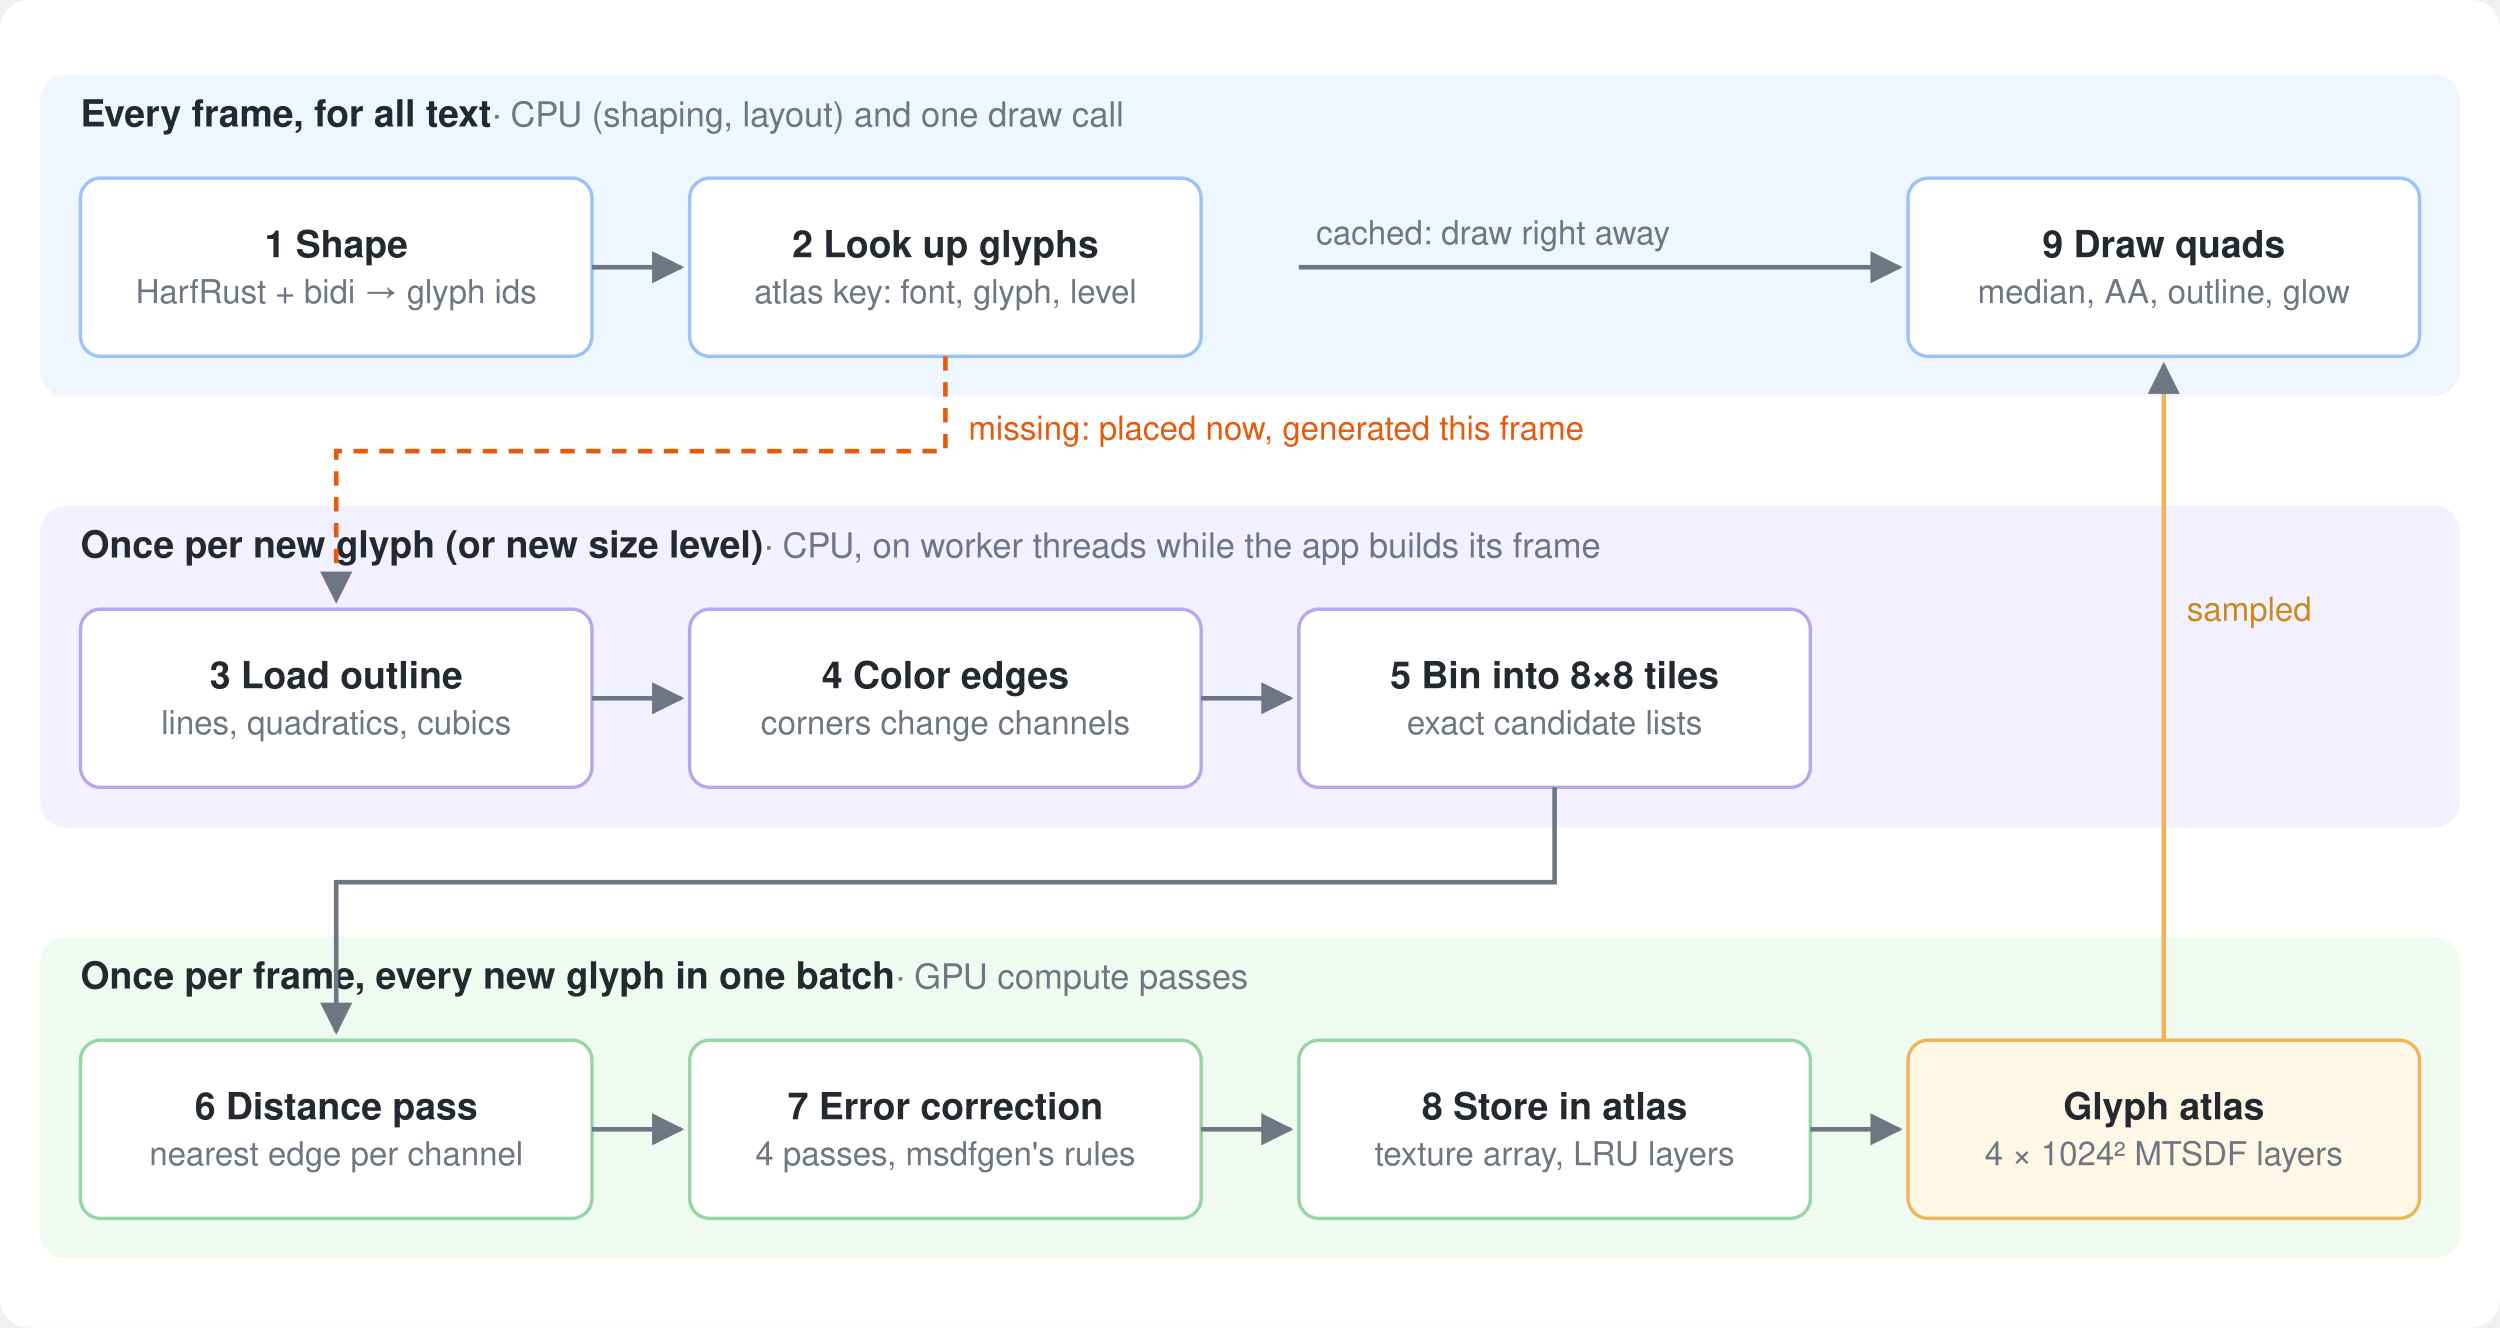
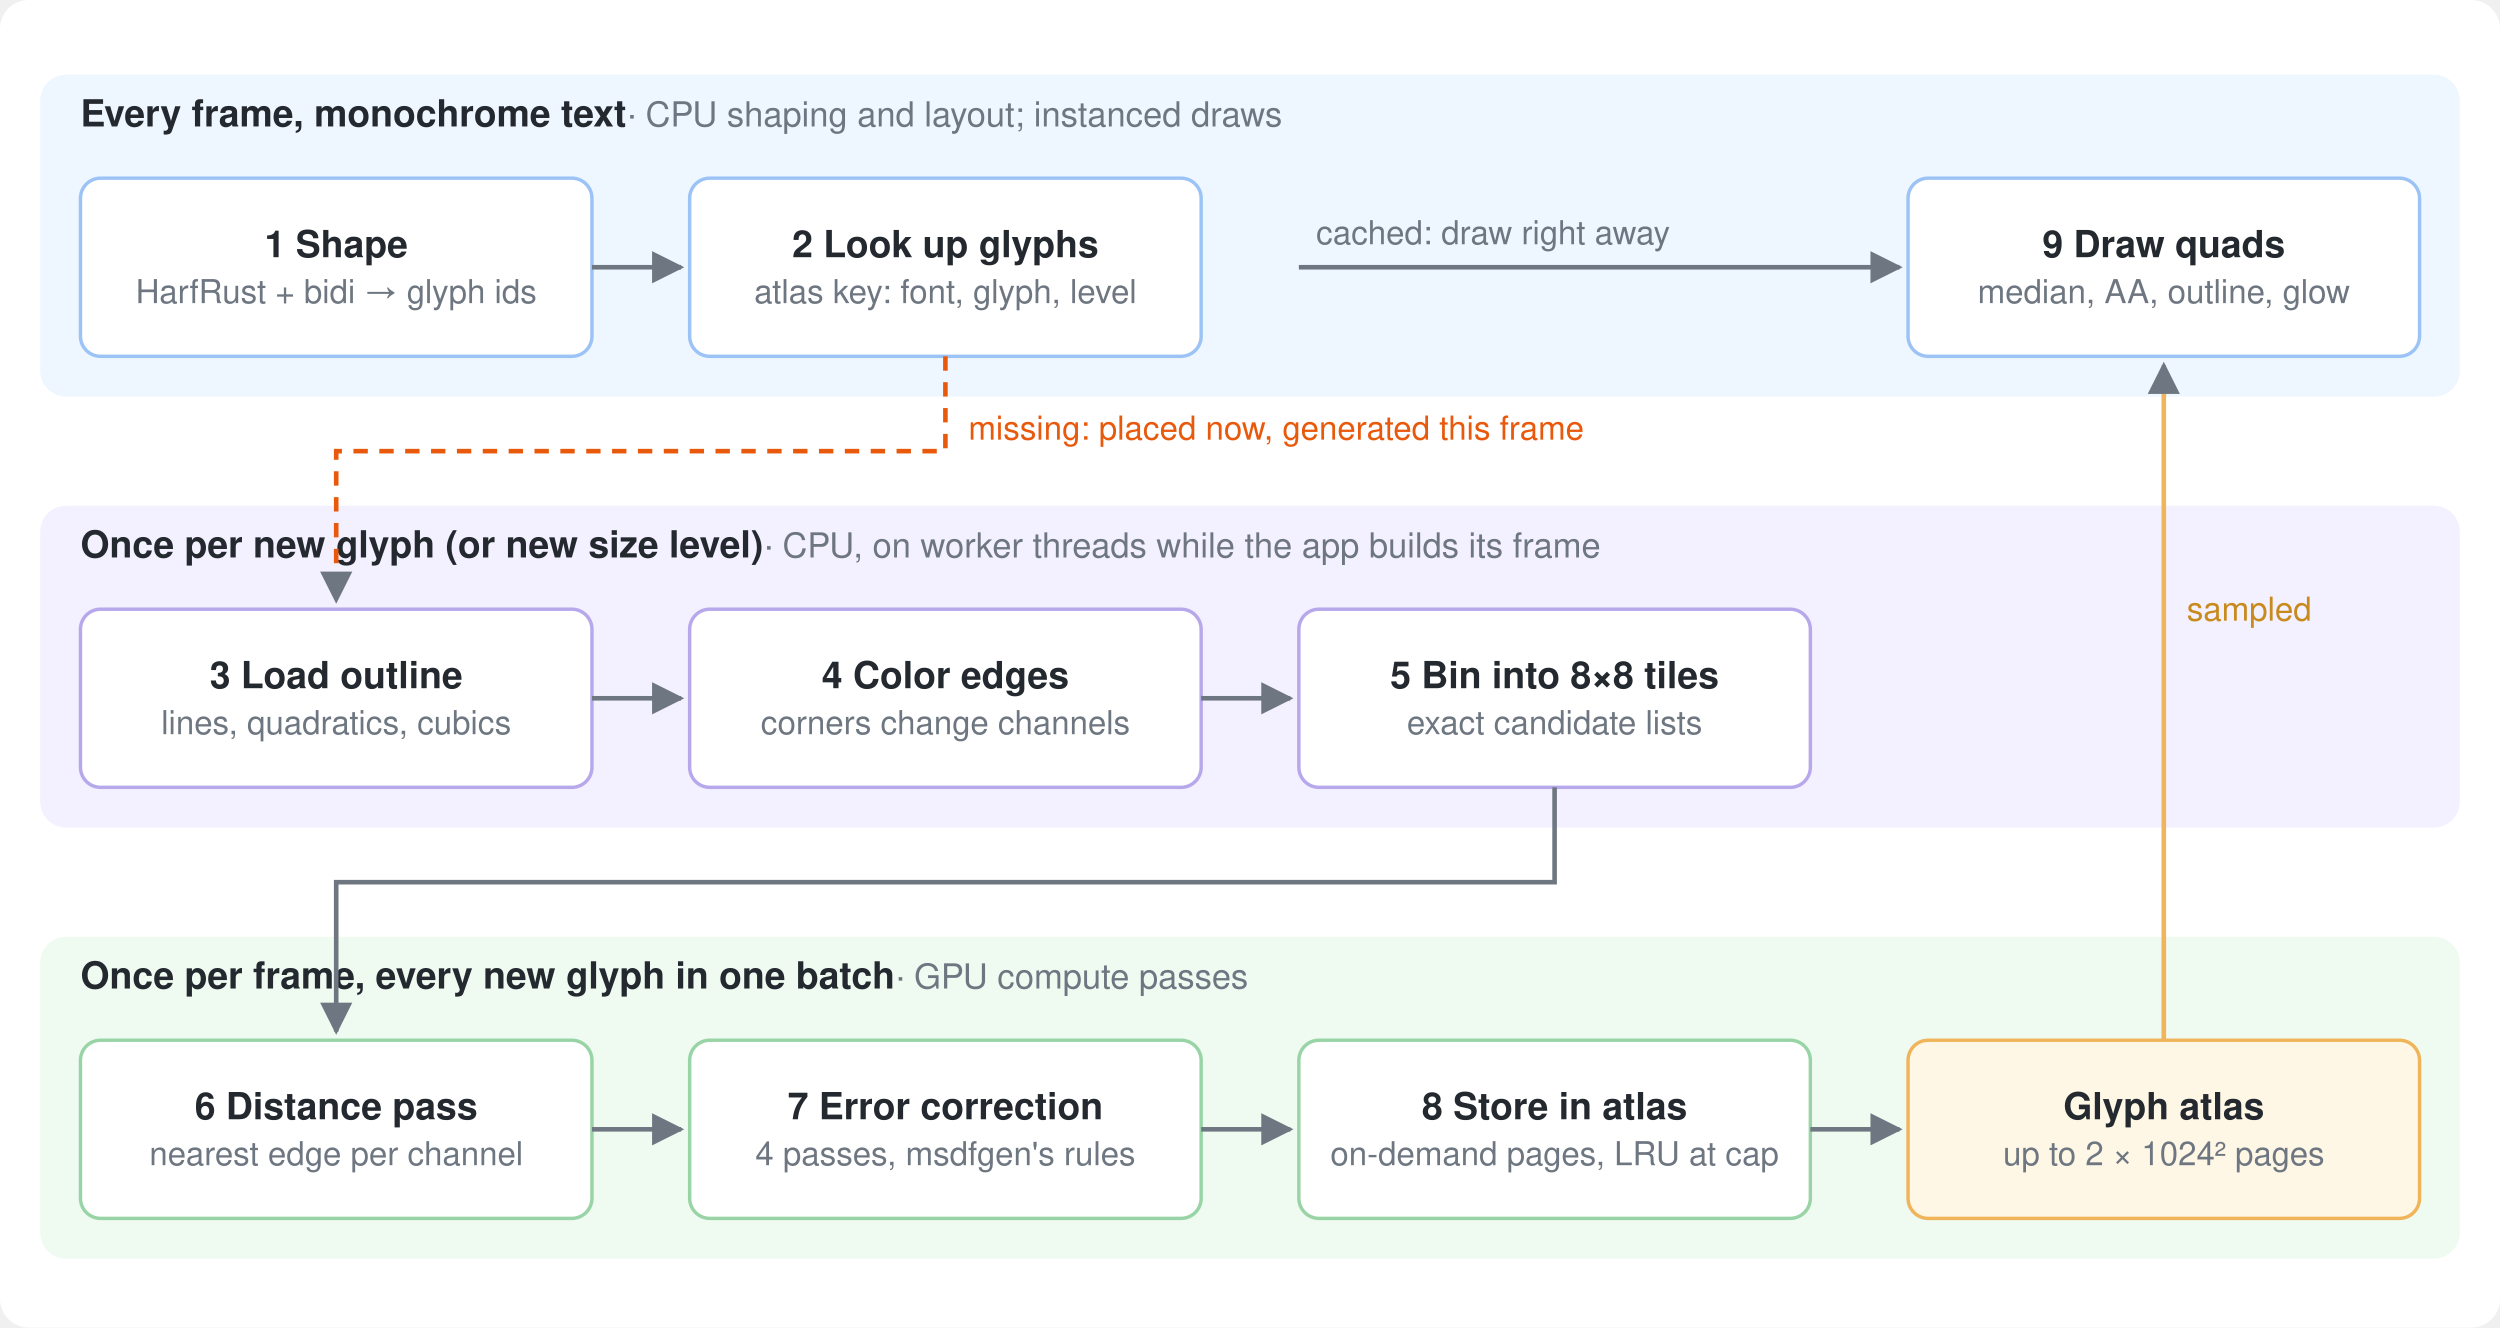
<svg xmlns="http://www.w3.org/2000/svg" viewBox="0 0 870 462" width="870" height="462" font-family="-apple-system, 'Segoe UI', Helvetica, Arial, sans-serif">
  <rect width="870" height="462" rx="10" fill="#ffffff" />
  <defs>
    <marker id="arrow" viewBox="0 0 10 10" refX="9" refY="5" markerWidth="7" markerHeight="7" orient="auto-start-reverse">
      <path d="M0,0L10,5L0,10z" fill="#6e7781" />
    </marker>
  </defs>
  <rect x="14.0" y="26.0" width="842.0" height="112" rx="9" fill="#eef6ff" />
-   <text x="28" y="44.0" font-size="13" fill="#24292f" font-weight="600">Every frame, for all text<tspan fill="#6e7781" font-size="12" font-weight="400"> · CPU (shaping, layout) and one draw call</tspan>
+   <text x="28" y="44.0" font-size="13" fill="#24292f" font-weight="600">Every frame, monochrome text<tspan fill="#6e7781" font-size="12" font-weight="400"> · CPU shaping and layout; instanced draws</tspan>
  </text>
  <rect x="14.0" y="176.0" width="842.0" height="112" rx="9" fill="#f3f0ff" />
  <text x="28" y="194.0" font-size="13" fill="#24292f" font-weight="600">Once per new glyph (or new size level)<tspan fill="#6e7781" font-size="12" font-weight="400"> · CPU, on worker threads while the app builds its frame</tspan>
  </text>
  <rect x="14.0" y="326.0" width="842.0" height="112" rx="9" fill="#effaf1" />
  <text x="28" y="344.0" font-size="13" fill="#24292f" font-weight="600">Once per frame, every new glyph in one batch<tspan fill="#6e7781" font-size="12" font-weight="400"> · GPU compute passes</tspan>
  </text>
  <rect x="28.0" y="62.0" width="178.0" height="62.0" rx="7" fill="#ffffff" stroke="#9cc3f5" stroke-width="1.2" />
  <text x="117.0" y="89.5" font-size="13" fill="#24292f" text-anchor="middle" font-weight="600">1  Shape</text>
  <text x="117.0" y="105.5" font-size="11.5" fill="#6e7781" text-anchor="middle" font-weight="400">HarfRust + bidi → glyph ids</text>
  <rect x="240.0" y="62.0" width="178.0" height="62.0" rx="7" fill="#ffffff" stroke="#9cc3f5" stroke-width="1.2" />
  <text x="329.0" y="89.5" font-size="13" fill="#24292f" text-anchor="middle" font-weight="600">2  Look up glyphs</text>
  <text x="329.0" y="105.5" font-size="11.5" fill="#6e7781" text-anchor="middle" font-weight="400">atlas key: font, glyph, level</text>
  <rect x="664.0" y="62.0" width="178.0" height="62.0" rx="7" fill="#ffffff" stroke="#9cc3f5" stroke-width="1.2" />
  <text x="753.0" y="89.5" font-size="13" fill="#24292f" text-anchor="middle" font-weight="600">9  Draw quads</text>
  <text x="753.0" y="105.5" font-size="11.5" fill="#6e7781" text-anchor="middle" font-weight="400">median, AA, outline, glow</text>
  <rect x="28.0" y="212.0" width="178.0" height="62.0" rx="7" fill="#ffffff" stroke="#b7a8ec" stroke-width="1.2" />
  <text x="117.0" y="239.5" font-size="13" fill="#24292f" text-anchor="middle" font-weight="600">3  Load outline</text>
  <text x="117.0" y="255.5" font-size="11.5" fill="#6e7781" text-anchor="middle" font-weight="400">lines, quadratics, cubics</text>
  <rect x="240.0" y="212.0" width="178.0" height="62.0" rx="7" fill="#ffffff" stroke="#b7a8ec" stroke-width="1.2" />
  <text x="329.0" y="239.5" font-size="13" fill="#24292f" text-anchor="middle" font-weight="600">4  Color edges</text>
  <text x="329.0" y="255.5" font-size="11.5" fill="#6e7781" text-anchor="middle" font-weight="400">corners change channels</text>
  <rect x="452.0" y="212.0" width="178.0" height="62.0" rx="7" fill="#ffffff" stroke="#b7a8ec" stroke-width="1.2" />
  <text x="541.0" y="239.5" font-size="13" fill="#24292f" text-anchor="middle" font-weight="600">5  Bin into 8×8 tiles</text>
  <text x="541.0" y="255.5" font-size="11.5" fill="#6e7781" text-anchor="middle" font-weight="400">exact candidate lists</text>
  <rect x="28.0" y="362.0" width="178.0" height="62.0" rx="7" fill="#ffffff" stroke="#98d4a6" stroke-width="1.2" />
  <text x="117.0" y="389.5" font-size="13" fill="#24292f" text-anchor="middle" font-weight="600">6  Distance pass</text>
  <text x="117.0" y="405.5" font-size="11.5" fill="#6e7781" text-anchor="middle" font-weight="400">nearest edge per channel</text>
  <rect x="240.0" y="362.0" width="178.0" height="62.0" rx="7" fill="#ffffff" stroke="#98d4a6" stroke-width="1.2" />
  <text x="329.0" y="389.5" font-size="13" fill="#24292f" text-anchor="middle" font-weight="600">7  Error correction</text>
  <text x="329.0" y="405.5" font-size="11.5" fill="#6e7781" text-anchor="middle" font-weight="400">4 passes, msdfgen's rules</text>
  <rect x="452.0" y="362.0" width="178.0" height="62.0" rx="7" fill="#ffffff" stroke="#98d4a6" stroke-width="1.2" />
  <text x="541.0" y="389.5" font-size="13" fill="#24292f" text-anchor="middle" font-weight="600">8  Store in atlas</text>
-   <text x="541.0" y="405.5" font-size="11.5" fill="#6e7781" text-anchor="middle" font-weight="400">texture array, LRU layers</text>
+   <text x="541.0" y="405.5" font-size="11.5" fill="#6e7781" text-anchor="middle" font-weight="400">on-demand pages, LRU at cap</text>
  <rect x="664.0" y="362.0" width="178.0" height="62.0" rx="7" fill="#fff7e6" stroke="#f0b45a" stroke-width="1.2" />
  <text x="753.0" y="389.5" font-size="13" fill="#24292f" text-anchor="middle" font-weight="600">Glyph atlas</text>
-   <text x="753.0" y="405.5" font-size="11.5" fill="#6e7781" text-anchor="middle" font-weight="400">4 × 1024² MTSDF layers</text>
+   <text x="753.0" y="405.5" font-size="11.5" fill="#6e7781" text-anchor="middle" font-weight="400">up to 2 × 1024² pages</text>
  <path d="M206.0,93.0H237.0" stroke="#6e7781" stroke-width="1.6" fill="none" marker-end="url(#arrow)" />
  <path d="M206.0,243.0H237.0" stroke="#6e7781" stroke-width="1.6" fill="none" marker-end="url(#arrow)" />
  <path d="M418.0,243.0H449.0" stroke="#6e7781" stroke-width="1.6" fill="none" marker-end="url(#arrow)" />
  <path d="M206.0,393.0H237.0" stroke="#6e7781" stroke-width="1.6" fill="none" marker-end="url(#arrow)" />
  <path d="M418.0,393.0H449.0" stroke="#6e7781" stroke-width="1.6" fill="none" marker-end="url(#arrow)" />
  <path d="M630.0,393.0H661.0" stroke="#6e7781" stroke-width="1.6" fill="none" marker-end="url(#arrow)" />
  <path d="M452.0,93.0H661.0" stroke="#6e7781" stroke-width="1.6" fill="none" marker-end="url(#arrow)" />
  <text x="458.0" y="85.0" font-size="11.5" fill="#6e7781" text-anchor="start" font-weight="400">cached: draw right away</text>
  <path d="M329.0,124.0V157.0H117.0V209.0" stroke="#e8590c" stroke-width="1.6" fill="none" marker-end="url(#arrow)" stroke-dasharray="5 4" />
  <text x="337.0" y="153.0" font-size="11.5" fill="#e8590c" text-anchor="start" font-weight="400">missing: placed now, generated this frame</text>
  <path d="M541.0,274.0V307.0H117.0V359.0" stroke="#6e7781" stroke-width="1.6" fill="none" marker-end="url(#arrow)" />
  <path d="M753.0,362.0V127.0" stroke="#f0b45a" stroke-width="1.6" fill="none" marker-end="url(#arrow)" />
  <text x="761.0" y="216.0" font-size="11.5" fill="#c98a1c" text-anchor="start" font-weight="400">sampled</text>
</svg>
